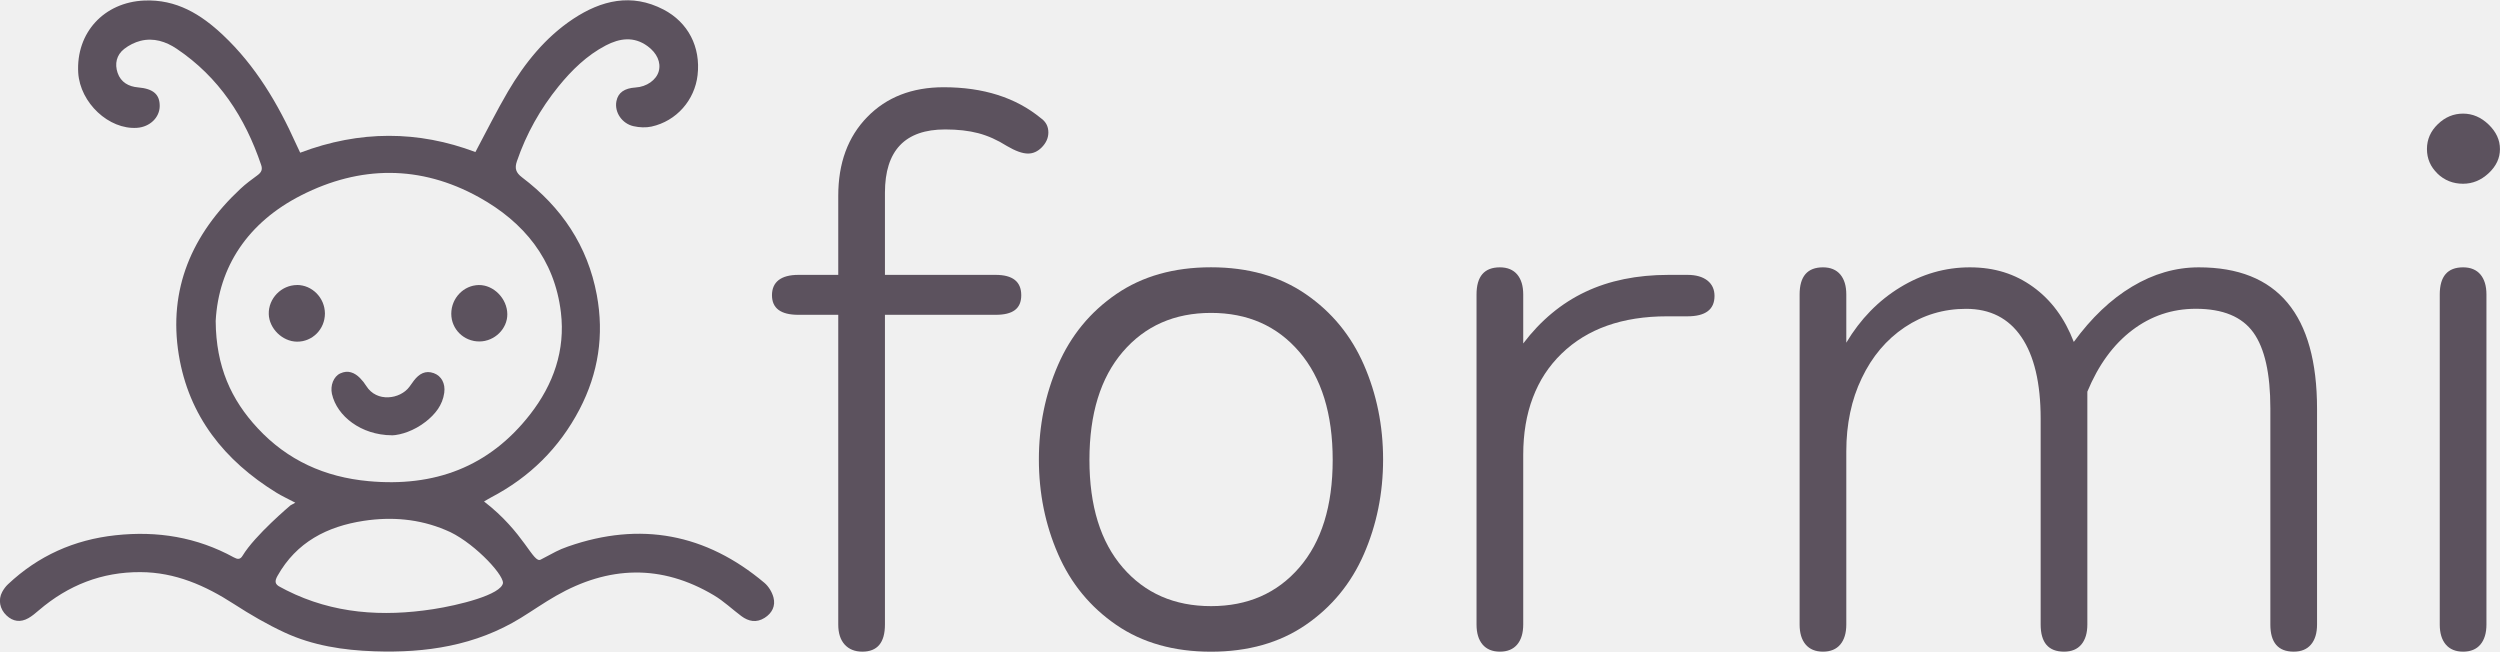
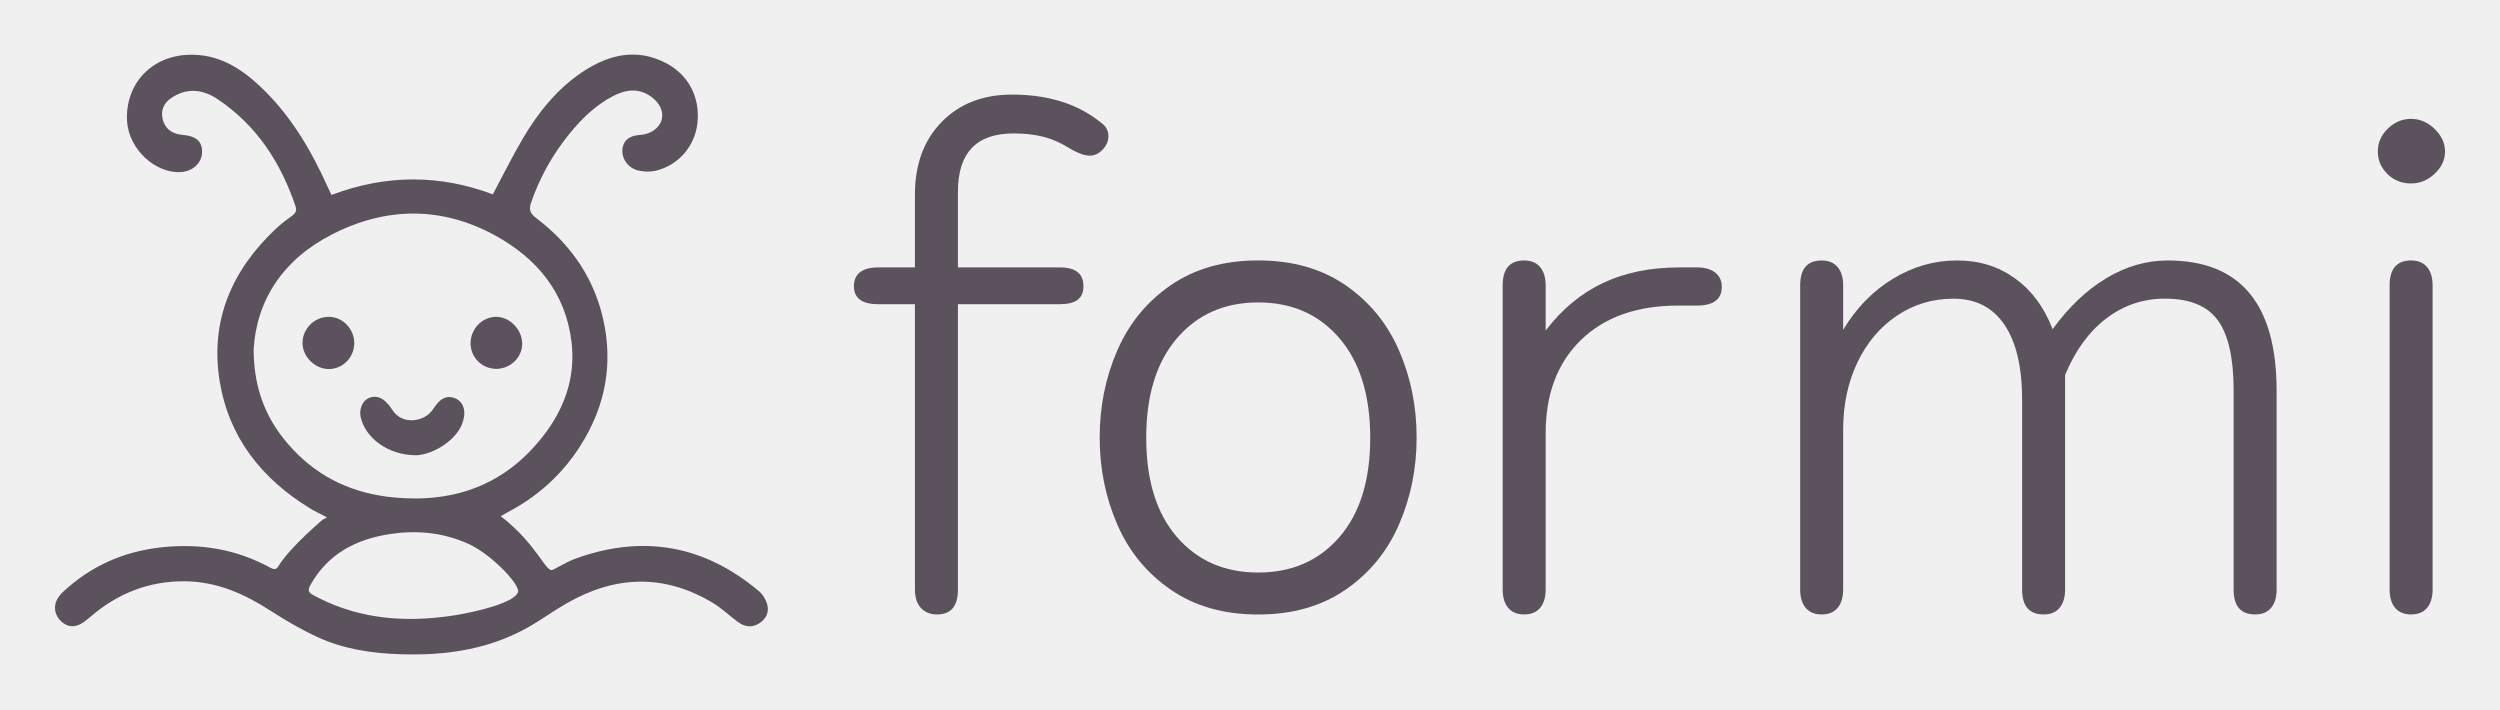
- <svg xmlns="http://www.w3.org/2000/svg" width="4410" height="1150" viewBox="0 0 4410 1150" fill="none">
-   <g clip-path="url(#clip0_980_431)">
-     <path d="M529.529 269.362C634.656 229.573 737.922 230.194 838.621 268.21C858.016 231.877 875.818 195.988 896.011 161.516C925.68 111.182 962.08 65.81 1011.14 33.288C1060.65 0.589 1113.88 -12.527 1170.38 16.805C1213.87 39.403 1236.28 82.913 1230.52 132.627C1225.47 176.404 1193.59 213.534 1149.22 223.282C1139.3 225.408 1127.96 224.965 1117.42 222.573C1097.58 218.142 1083.41 198.203 1087.4 178.264C1090.41 163.377 1101.48 155.579 1121.14 154.338C1140.63 153.186 1157.81 141.134 1162.06 125.626C1166.31 109.941 1158.87 93.547 1142.31 81.407C1118.04 63.684 1092.98 67.494 1068.62 80.166C1035.23 97.624 1008.67 123.588 985.195 152.477C953.135 192.089 928.425 235.954 911.864 284.338C907.524 296.922 909.915 304.543 920.897 312.873C990.509 365.511 1036.65 433.657 1052.77 520.324C1065.88 590.951 1055.6 658.299 1022.3 722.103C986.612 790.338 934.359 841.824 866.253 877.448C861.382 880.018 856.688 883.031 853.854 884.626C924.794 939.125 940.559 994.953 953.932 987.066C977.933 974.571 984.398 970.14 1002.29 963.937C1129.64 919.54 1245.31 941.34 1348.4 1028.1C1355.84 1034.39 1361.95 1044.49 1364.43 1053.97C1368.33 1068.77 1362.04 1081.62 1348.58 1090.04C1334.32 1098.9 1320.59 1096.33 1307.84 1086.85C1291.54 1074.71 1276.66 1060.35 1259.3 1050.07C1166.49 994.776 1073.32 998.055 980.767 1051.05C959.512 1063.19 939.407 1077.28 918.506 1090.13C839.063 1138.95 751.473 1152.07 660.251 1148.88C605.695 1147.02 552.025 1138.87 502.251 1115.83C471.253 1101.47 441.319 1084.01 412.535 1065.4C362.053 1032.79 309.091 1009.49 247.804 1009.22C179.609 1008.87 120.448 1032.26 68.814 1076.3C62.881 1081.35 56.858 1086.58 50.127 1090.39C36.4 1098.19 23.026 1096.68 11.425 1085.61C-0.443 1074.44 -3.543 1058.05 3.808 1044.31C6.465 1039.35 10.008 1034.48 14.081 1030.67C67.575 980.331 130.81 952.063 203.876 944.176C277.562 936.2 347.174 947.455 412.358 983.167C418.912 986.712 423.606 987.509 427.945 980.243C449.555 944.264 512.613 891.272 512.613 891.272C512.613 891.272 516.333 889.234 520.938 886.752C507.476 879.663 497.292 875.055 487.815 869.206C395.796 812.581 333.004 733.889 315.379 625.866C296.603 510.31 338.406 413.098 424.137 333.077C433.525 324.304 443.798 316.683 454.16 309.151C461.423 303.834 463.371 298.783 460.626 290.807C432.285 207.065 386.231 136.083 311.659 86.015C292.529 73.165 271.008 66.253 247.893 72.013C237.708 74.583 227.434 79.812 219.109 86.281C205.382 97.003 202.016 112.6 207.507 128.639C213.175 145.033 226.814 152.743 243.553 154.161C270.123 156.465 281.902 166.301 281.725 187.215C281.547 207.419 264.277 223.902 241.782 225.497C192.097 228.953 141.349 181.455 137.984 128.373C133.91 57.746 183.418 4.045 254.358 0.943C311.128 -1.538 354.525 25.224 393.405 61.911C450.972 116.144 490.295 182.873 522.444 254.297C524.57 258.994 526.784 263.602 529.529 269.362ZM380.474 566.138C381.006 646.957 408.018 705.355 454.426 755.246C507.122 812.049 573.014 841.647 649.977 848.736C766.086 859.459 862.799 824.012 935.333 730.699C976.25 678.061 997.417 618.068 989.447 551.074C978.287 457.583 924.263 391.83 844.643 347.788C741.731 290.896 635.276 291.693 531.389 344.509C437.333 392.273 385.611 470.521 380.474 566.138ZM887.243 1028.18C887.243 1011.17 830.827 952.506 785.836 934.871C739.428 915.287 690.806 911.299 641.652 918.743C577.088 928.579 522.975 956.228 489.498 1015.87C484.095 1025.44 484.892 1030.93 494.457 1035.54C498.177 1037.31 501.808 1039.53 505.528 1041.39C587.893 1082.77 674.864 1088.35 764.315 1074.53C808.066 1067.8 884.674 1049.27 887.331 1028.1L887.243 1028.18Z" fill="#5C525E" />
-     <path d="M690.982 767.829C707.101 767.297 730.66 759.588 750.852 743.814C767.503 730.788 780.699 714.571 783.71 692.505C785.924 676.288 778.662 662.996 765.466 658.122C750.41 652.628 739.339 659.363 730.305 670.883C727.471 674.605 724.814 678.504 722.069 682.226C706.216 703.671 664.679 710.583 645.992 680.453C642.98 675.668 639.349 671.06 635.364 666.984C625.533 656.881 613.754 652.273 600.203 658.477C588.424 663.882 582.225 680.01 585.502 694.632C594.358 734.421 637.755 767.386 690.982 767.652V767.829ZM524.126 502.689C496.494 502.689 473.467 526.438 474.264 553.998C474.973 579.608 498.354 602.382 524.038 602.648C551.316 602.914 573.457 580.583 573.368 552.846C573.28 525.375 550.873 502.512 524.215 502.6L524.126 502.689ZM845.971 602.382C872.718 602.205 895.39 579.962 895.125 554.086C894.859 526.704 871.035 502.423 844.82 502.778C818.073 503.132 796.198 525.906 796.198 553.466C796.198 580.671 818.427 602.471 846.06 602.382H845.971Z" fill="white" />
-     <path d="M690.983 767.829C637.667 767.563 594.358 734.51 585.502 694.809C582.225 680.188 588.425 664.059 600.204 658.654C613.843 652.362 625.533 657.059 635.364 667.161C639.349 671.237 642.981 675.757 645.992 680.631C664.679 710.672 706.216 703.848 722.069 682.403C724.815 678.593 727.472 674.693 730.306 671.06C739.339 659.451 750.41 652.717 765.466 658.299C778.662 663.173 785.924 676.466 783.71 692.683C780.788 714.659 767.591 730.876 750.853 743.992C730.66 759.765 707.19 767.475 690.983 768.007V767.829Z" fill="#5C525E" />
-     <path d="M524.038 502.689C550.696 502.689 573.103 525.463 573.192 552.934C573.28 580.671 551.139 603.003 523.861 602.737C498.177 602.471 474.796 579.608 474.087 554.086C473.29 526.527 496.317 502.778 523.95 502.778L524.038 502.689Z" fill="#5C525E" />
-     <path d="M845.883 602.382C818.25 602.56 796.021 580.76 796.021 553.466C796.021 525.907 817.896 503.132 844.643 502.778C870.858 502.423 894.682 526.704 894.948 554.087C895.213 579.963 872.541 602.205 845.794 602.382H845.883Z" fill="#5C525E" />
-     <path d="M1849.32 233.65C1849.32 243.398 1845.34 252.259 1837.37 260.235C1830.28 267.324 1822.31 270.869 1813.45 270.869C1803.71 270.869 1791.31 266.438 1776.26 257.576C1759.43 246.942 1742.6 239.41 1725.78 234.979C1708.95 230.548 1689.46 228.333 1667.32 228.333C1596.47 228.333 1561.04 265.552 1561.04 339.989V484.877H1756.33C1786.44 484.877 1801.5 496.84 1801.5 520.767C1801.5 544.693 1786.44 555.327 1756.33 555.327H1561.04V1101.65C1561.04 1133.55 1547.76 1149.5 1521.19 1149.5C1507.91 1149.5 1497.45 1145.25 1489.93 1136.92C1482.4 1128.5 1478.68 1116.8 1478.68 1101.65V555.327H1408.27C1377.27 555.327 1361.77 543.807 1361.77 520.767C1361.77 497.727 1377.27 484.877 1408.27 484.877H1478.68V345.306C1478.68 287.706 1495.68 241.448 1529.78 206.444C1563.88 171.441 1608.87 153.895 1664.67 153.895C1734.63 153.895 1791.76 172.061 1836.04 208.394C1844.89 214.597 1849.32 223.016 1849.32 233.65Z" fill="#5C525E" />
-     <path d="M1969.15 1102.36C1923.27 1070.9 1889 1029.25 1866.42 977.407C1843.83 925.566 1832.58 870.004 1832.58 810.542C1832.58 751.081 1843.83 695.518 1866.42 643.678C1889 591.837 1923.19 550.187 1969.15 518.729C2015.03 487.27 2070.73 471.496 2136.18 471.496C2201.63 471.496 2257.34 487.27 2303.22 518.729C2349.09 550.187 2383.37 591.837 2405.95 643.678C2428.54 695.518 2439.78 751.169 2439.78 810.542C2439.78 869.915 2428.54 925.566 2405.95 977.407C2383.37 1029.25 2349.09 1070.9 2303.22 1102.36C2257.34 1133.81 2201.63 1149.59 2136.18 1149.59C2070.73 1149.59 2015.03 1133.9 1969.15 1102.36ZM2291.97 1001.16C2331.2 955.785 2350.87 892.512 2350.87 811.251C2350.87 729.99 2331.2 666.452 2291.97 620.637C2252.74 574.823 2200.84 551.96 2136.27 551.96C2071.71 551.96 2019.81 574.911 1980.58 620.637C1941.34 666.452 1921.77 729.99 1921.77 811.251C1921.77 892.512 1941.34 955.785 1980.58 1001.16C2019.81 1046.53 2071.71 1069.21 2136.27 1069.21C2200.84 1069.21 2252.74 1046.53 2291.97 1001.16Z" fill="#5C525E" />
-     <path d="M2615.23 1136.92C2608.15 1128.5 2604.6 1116.8 2604.6 1101.65V519.438C2604.6 487.536 2618.33 471.585 2645.79 471.585C2659.07 471.585 2669.26 475.838 2676.34 484.168C2683.43 492.587 2686.97 504.373 2686.97 519.438V605.839C2717.97 565.075 2754.46 534.768 2796.61 514.83C2838.68 494.891 2887.57 484.877 2943.45 484.877H2976.67C2991.72 484.877 3003.41 488.245 3011.83 494.802C3020.24 501.448 3024.4 510.576 3024.4 522.096C3024.4 546.022 3008.46 557.986 2976.58 557.986H2940.71C2861.89 557.986 2799.89 579.963 2754.72 623.739C2709.55 667.604 2686.97 727.243 2686.97 802.567V1101.65C2686.97 1116.71 2683.43 1128.5 2676.34 1136.92C2669.26 1145.34 2659.07 1149.5 2645.79 1149.5C2632.5 1149.5 2622.32 1145.25 2615.23 1136.92Z" fill="#5C525E" />
-     <path d="M3185.15 1136.92C3178.06 1128.5 3174.52 1116.8 3174.52 1101.65V519.438C3174.52 487.536 3188.25 471.585 3215.7 471.585C3228.99 471.585 3239.17 475.838 3246.26 484.168C3253.34 492.587 3256.88 504.373 3256.88 519.438V604.509C3281.68 562.86 3313.39 530.337 3351.91 506.854C3390.44 483.371 3431.36 471.585 3474.84 471.585C3518.33 471.585 3554.55 483.105 3586.43 506.145C3618.32 529.185 3642.23 561.53 3658.17 603.18C3689.17 560.644 3723.44 528.033 3761.08 505.525C3798.72 482.928 3837.87 471.585 3878.7 471.585C4017.75 471.585 4087.27 554.884 4087.27 721.483V1101.65C4087.27 1116.71 4083.73 1128.5 4076.64 1136.92C4069.56 1145.34 4059.37 1149.5 4046.09 1149.5C4018.63 1149.5 4004.9 1133.55 4004.9 1101.65V720.154C4004.9 659.008 3994.98 614.523 3974.97 586.609C3954.95 558.695 3921.12 544.693 3873.39 544.693C3831.76 544.693 3794.3 557.277 3761.08 582.532C3727.87 607.788 3701.48 643.944 3682.08 690.91V1101.65C3682.08 1116.71 3678.54 1128.5 3671.46 1136.92C3664.37 1145.34 3654.19 1149.5 3640.9 1149.5C3613.45 1149.5 3599.72 1133.55 3599.72 1101.65V738.763C3599.72 675.845 3588.38 627.815 3565.8 594.584C3543.22 561.353 3510.71 544.782 3468.2 544.782C3428.35 544.782 3392.21 555.682 3359.89 577.304C3327.56 599.015 3302.32 628.967 3284.16 666.984C3266.01 705.089 3256.88 748.068 3256.88 795.921V1101.65C3256.88 1116.71 3253.34 1128.5 3246.26 1136.92C3239.17 1145.34 3228.99 1149.5 3215.7 1149.5C3202.42 1149.5 3192.23 1145.25 3185.15 1136.92Z" fill="#5C525E" />
-     <path d="M4299.74 306.138C4287.34 294.175 4281.14 279.819 4281.14 262.893C4281.14 245.967 4287.51 231.434 4300.36 219.028C4313.2 206.622 4327.99 200.419 4344.82 200.419C4361.64 200.419 4376.7 206.888 4389.98 219.737C4403.27 232.586 4409.91 246.942 4409.91 262.982C4409.91 279.021 4403.27 293.111 4389.98 305.518C4376.7 317.924 4361.64 324.127 4344.82 324.127C4327.1 324.127 4312.05 318.101 4299.65 306.227L4299.74 306.138ZM4314.35 1136.92C4307.26 1128.5 4303.72 1116.8 4303.72 1101.65V519.438C4303.72 487.536 4317.45 471.585 4344.9 471.585C4358.19 471.585 4368.37 475.838 4375.46 484.168C4382.54 492.587 4386.09 504.373 4386.09 519.438V1101.65C4386.09 1116.71 4382.54 1128.5 4375.46 1136.92C4368.37 1145.34 4358.19 1149.5 4344.9 1149.5C4331.62 1149.5 4321.43 1145.25 4314.35 1136.92Z" fill="#5C525E" />
-   </g>
-   <defs>
-     <clipPath id="clip0_980_431">
-       <rect width="4410" height="1149" fill="white" transform="translate(0 0.5)" />
-     </clipPath>
-   </defs>
+ <svg xmlns="http://www.w3.org/2000/svg" width="3801" height="1078" viewBox="0 0 3801 1078" fill="none">
+   <path d="M503.944 296.418C587.378 264.829 669.335 265.322 749.255 295.503C764.648 266.658 778.776 238.165 794.803 210.798C818.349 170.837 847.238 134.816 886.175 108.996C925.468 83.035 967.714 72.623 1012.56 95.91C1047.07 113.85 1064.86 148.394 1060.29 187.862C1056.28 222.617 1030.98 252.095 995.762 259.834C987.889 261.522 978.889 261.171 970.524 259.272C954.778 255.754 943.532 239.924 946.699 224.094C949.087 212.275 957.873 206.084 973.476 205.099C988.945 204.184 1002.58 194.616 1005.95 182.304C1009.33 169.852 1003.42 156.836 990.278 147.198C971.016 133.127 951.127 136.152 931.794 146.213C905.294 160.073 884.214 180.686 865.583 203.621C840.139 235.07 820.528 269.895 807.384 308.308C803.94 318.298 805.837 324.349 814.553 330.962C869.801 372.752 906.421 426.854 919.214 495.66C929.619 551.732 921.46 605.2 895.032 655.855C866.708 710.028 825.237 750.903 771.185 779.185C767.319 781.226 763.594 783.618 761.345 784.884C817.646 828.152 830.158 872.474 840.772 866.212C859.82 856.293 864.951 852.775 879.151 847.85C980.222 812.603 1072.02 829.91 1153.84 898.79C1159.75 903.784 1164.6 911.802 1166.56 919.328C1169.66 931.078 1164.67 941.28 1153.98 947.965C1142.67 954.999 1131.77 952.959 1121.65 945.432C1108.71 935.794 1096.9 924.394 1083.13 916.232C1009.47 872.334 935.524 874.937 862.069 917.01C845.2 926.648 829.244 937.835 812.656 948.036C749.606 986.795 680.09 997.211 607.691 994.679C564.393 993.202 521.798 986.732 482.295 968.44C457.693 957.039 433.936 943.178 411.091 928.403C371.026 902.513 328.993 884.015 280.353 883.801C226.229 883.523 179.276 902.093 138.297 937.057C133.588 941.066 128.808 945.218 123.466 948.243C112.571 954.435 101.958 953.236 92.75 944.448C83.331 935.58 80.871 922.568 86.705 911.659C88.814 907.721 91.625 903.855 94.858 900.83C137.313 860.866 187.5 838.423 245.489 832.162C303.97 825.829 359.218 834.765 410.951 863.117C416.153 865.931 419.878 866.564 423.322 860.796C440.472 832.231 490.518 790.16 490.518 790.16C490.518 790.16 493.471 788.542 497.126 786.572C486.441 780.944 478.359 777.286 470.837 772.642C397.806 727.687 347.972 665.212 333.983 579.451C319.082 487.71 352.259 410.532 420.299 347.002C427.75 340.037 435.903 333.987 444.127 328.007C449.891 323.786 451.437 319.776 449.259 313.443C426.766 246.96 390.215 190.606 331.031 150.856C315.849 140.655 298.768 135.167 280.423 139.74C272.34 141.781 264.186 145.932 257.579 151.067C246.684 159.58 244.013 171.963 248.371 184.696C252.869 197.712 263.694 203.833 276.979 204.958C298.066 206.788 307.414 214.597 307.274 231.2C307.133 247.241 293.426 260.327 275.573 261.593C236.141 264.337 195.864 226.627 193.194 184.485C189.96 128.413 229.253 85.779 285.554 83.317C330.61 81.347 365.052 102.594 395.909 131.72C441.597 174.776 472.806 227.753 498.321 284.458C500.008 288.187 501.765 291.845 503.944 296.418ZM385.646 532.032C386.068 596.196 407.506 642.558 444.338 682.168C486.16 727.264 538.456 750.762 599.537 756.391C691.687 764.904 768.444 736.762 826.01 662.679C858.484 620.889 875.283 573.26 868.958 520.073C860.101 445.849 817.225 393.647 754.034 358.681C672.358 313.514 587.87 314.147 505.42 356.078C430.772 393.999 389.723 456.121 385.646 532.032ZM787.844 898.853C787.844 885.349 743.069 838.775 707.362 824.774C670.53 809.226 631.941 806.06 592.93 811.97C541.689 819.779 498.742 841.73 472.173 889.08C467.885 896.678 468.518 901.037 476.109 904.697C479.061 906.102 481.943 907.864 484.895 909.341C550.264 942.193 619.289 946.623 690.282 935.651C725.005 930.308 785.805 915.597 787.914 898.79L787.844 898.853Z" fill="#5C525E" />
+   <path d="M632.082 692.157C589.768 691.946 555.396 665.705 548.367 634.186C545.766 622.578 550.687 609.773 560.035 605.482C570.86 600.487 580.138 604.216 587.94 612.236C591.103 615.472 593.985 619.06 596.375 622.93C611.206 646.78 644.172 641.362 656.754 624.337C658.933 621.312 661.042 618.216 663.291 615.331C670.46 606.115 679.247 600.769 691.196 605.2C701.669 609.07 707.432 619.623 705.675 632.498C703.356 649.945 692.882 662.82 679.598 673.233C663.572 685.755 644.945 691.876 632.082 692.299V692.157Z" fill="#5C525E" />
+   <path d="M499.586 481.659C520.744 481.659 538.527 499.74 538.597 521.55C538.667 543.57 521.095 561.3 499.446 561.089C479.062 560.878 460.505 542.726 459.943 522.464C459.31 500.585 477.586 481.73 499.517 481.73L499.586 481.659Z" fill="#5C525E" />
+   <path d="M755.018 560.807C733.087 560.948 715.445 543.641 715.445 521.972C715.445 500.093 732.806 482.011 754.034 481.73C774.84 481.448 793.748 500.725 793.959 522.465C794.169 543.008 776.175 560.667 754.948 560.807H755.018Z" fill="#5C525E" />
+   <path d="M1685.22 207.107C1685.22 214.846 1682.06 221.881 1675.74 228.213C1670.11 233.841 1663.78 236.655 1656.75 236.655C1649.02 236.655 1639.18 233.137 1627.24 226.102C1613.88 217.659 1600.52 211.68 1587.17 208.162C1573.82 204.644 1558.35 202.885 1540.78 202.885C1484.55 202.885 1456.43 232.434 1456.43 291.531V406.559H1611.42C1635.32 406.559 1647.27 416.057 1647.27 435.053C1647.27 454.048 1635.32 462.49 1611.42 462.49H1456.43V896.223C1456.43 921.549 1445.89 934.212 1424.8 934.212C1414.26 934.212 1405.96 930.838 1399.99 924.224C1394.01 917.54 1391.06 908.251 1391.06 896.223V462.49H1335.18C1310.58 462.49 1298.28 453.344 1298.28 435.053C1298.28 416.761 1310.58 406.559 1335.18 406.559H1391.06V295.752C1391.06 250.022 1404.55 213.298 1431.62 185.507C1458.68 157.718 1494.39 143.788 1538.67 143.788C1594.2 143.788 1639.54 158.21 1674.68 187.056C1681.7 191.98 1685.22 198.664 1685.22 207.107Z" fill="#5C525E" />
+   <path d="M1780.32 896.787C1743.91 871.81 1716.71 838.744 1698.79 797.585C1680.86 756.428 1671.94 712.316 1671.94 665.109C1671.94 617.902 1680.86 573.79 1698.79 532.633C1716.71 491.476 1743.85 458.409 1780.32 433.434C1816.74 408.459 1860.94 395.936 1912.89 395.936C1964.83 395.936 2009.05 408.459 2045.46 433.434C2081.86 458.409 2109.07 491.476 2126.99 532.633C2144.92 573.79 2153.84 617.972 2153.84 665.109C2153.84 712.246 2144.92 756.428 2126.99 797.585C2109.07 838.744 2081.86 871.81 2045.46 896.787C2009.05 921.755 1964.83 934.283 1912.89 934.283C1860.94 934.283 1816.74 921.827 1780.32 896.787ZM2036.53 816.443C2067.67 780.419 2083.28 730.186 2083.28 665.671C2083.28 601.157 2067.67 550.714 2036.53 514.341C2005.4 477.968 1964.21 459.817 1912.96 459.817C1861.72 459.817 1820.53 478.038 1789.4 514.341C1758.25 550.714 1742.72 601.157 1742.72 665.671C1742.72 730.186 1758.25 780.419 1789.4 816.443C1820.53 852.462 1861.72 870.468 1912.96 870.468C1964.21 870.468 2005.4 852.462 2036.53 816.443Z" fill="#5C525E" />
+   <path d="M2293.08 924.224C2287.46 917.539 2284.65 908.25 2284.65 896.223V433.997C2284.65 408.67 2295.54 396.006 2317.34 396.006C2327.88 396.006 2335.96 399.382 2341.58 405.996C2347.21 412.68 2350.02 422.037 2350.02 433.997V502.592C2374.62 470.229 2403.58 446.168 2437.04 430.339C2470.43 414.509 2509.23 406.559 2553.58 406.559H2579.94C2591.89 406.559 2601.16 409.232 2607.85 414.438C2614.52 419.714 2617.82 426.961 2617.82 436.107C2617.82 455.102 2605.17 464.601 2579.87 464.601H2551.4C2488.85 464.601 2439.64 482.049 2403.79 516.803C2367.94 551.628 2350.02 598.976 2350.02 658.777V896.223C2350.02 908.179 2347.21 917.539 2341.58 924.224C2335.96 930.909 2327.88 934.211 2317.34 934.211C2306.79 934.211 2298.71 930.837 2293.08 924.224Z" fill="#5C525E" />
+   <path d="M2745.4 924.224C2739.77 917.539 2736.97 908.25 2736.97 896.223V433.997C2736.97 408.67 2747.86 396.006 2769.65 396.006C2780.2 396.006 2788.27 399.382 2793.9 405.996C2799.52 412.68 2802.33 422.037 2802.33 433.997V501.536C2822.01 468.47 2847.18 442.65 2877.75 424.006C2908.33 405.363 2940.81 396.006 2975.31 396.006C3009.83 396.006 3038.58 405.152 3063.88 423.443C3089.19 441.735 3108.16 467.414 3120.81 500.481C3145.42 466.711 3172.62 440.821 3202.49 422.951C3232.36 405.011 3263.43 396.006 3295.84 396.006C3406.2 396.006 3461.37 462.138 3461.37 594.403V896.223C3461.37 908.179 3458.56 917.539 3452.93 924.224C3447.31 930.909 3439.23 934.211 3428.69 934.211C3406.89 934.211 3396 921.549 3396 896.223V593.348C3396 544.803 3388.12 509.486 3372.24 487.325C3356.35 465.164 3329.5 454.047 3291.62 454.047C3258.58 454.047 3228.85 464.038 3202.49 484.088C3176.13 504.139 3155.19 532.844 3139.79 570.131V896.223C3139.79 908.179 3136.98 917.539 3131.36 924.224C3125.74 930.909 3117.66 934.211 3107.11 934.211C3085.32 934.211 3074.43 921.549 3074.43 896.223V608.122C3074.43 558.171 3065.43 520.039 3047.51 493.656C3029.58 467.274 3003.78 454.118 2970.04 454.118C2938.42 454.118 2909.74 462.772 2884.08 479.938C2858.43 497.174 2838.39 520.953 2823.98 551.136C2809.58 581.388 2802.33 615.509 2802.33 653.5V896.223C2802.33 908.179 2799.52 917.539 2793.9 924.224C2788.27 930.909 2780.2 934.211 2769.65 934.211C2759.11 934.211 2751.02 930.837 2745.4 924.224Z" fill="#5C525E" />
+   <path d="M3630 264.655C3620.16 255.158 3615.24 243.76 3615.24 230.323C3615.24 216.885 3620.29 205.347 3630.49 195.498C3640.68 185.648 3652.42 180.724 3665.77 180.724C3679.12 180.724 3691.08 185.859 3701.62 196.06C3712.16 206.261 3717.43 217.659 3717.43 230.393C3717.43 243.127 3712.16 254.313 3701.62 264.163C3691.08 274.012 3679.12 278.937 3665.77 278.937C3651.71 278.937 3639.77 274.153 3629.93 264.726L3630 264.655ZM3641.59 924.224C3635.97 917.539 3633.16 908.25 3633.16 896.223V433.997C3633.16 408.67 3644.05 396.006 3665.84 396.006C3676.39 396.006 3684.47 399.382 3690.09 405.996C3695.71 412.68 3698.53 422.037 3698.53 433.997V896.223C3698.53 908.179 3695.71 917.539 3690.09 924.224C3684.47 930.909 3676.39 934.211 3665.84 934.211C3655.3 934.211 3647.21 930.837 3641.59 924.224Z" fill="#5C525E" />
</svg>
